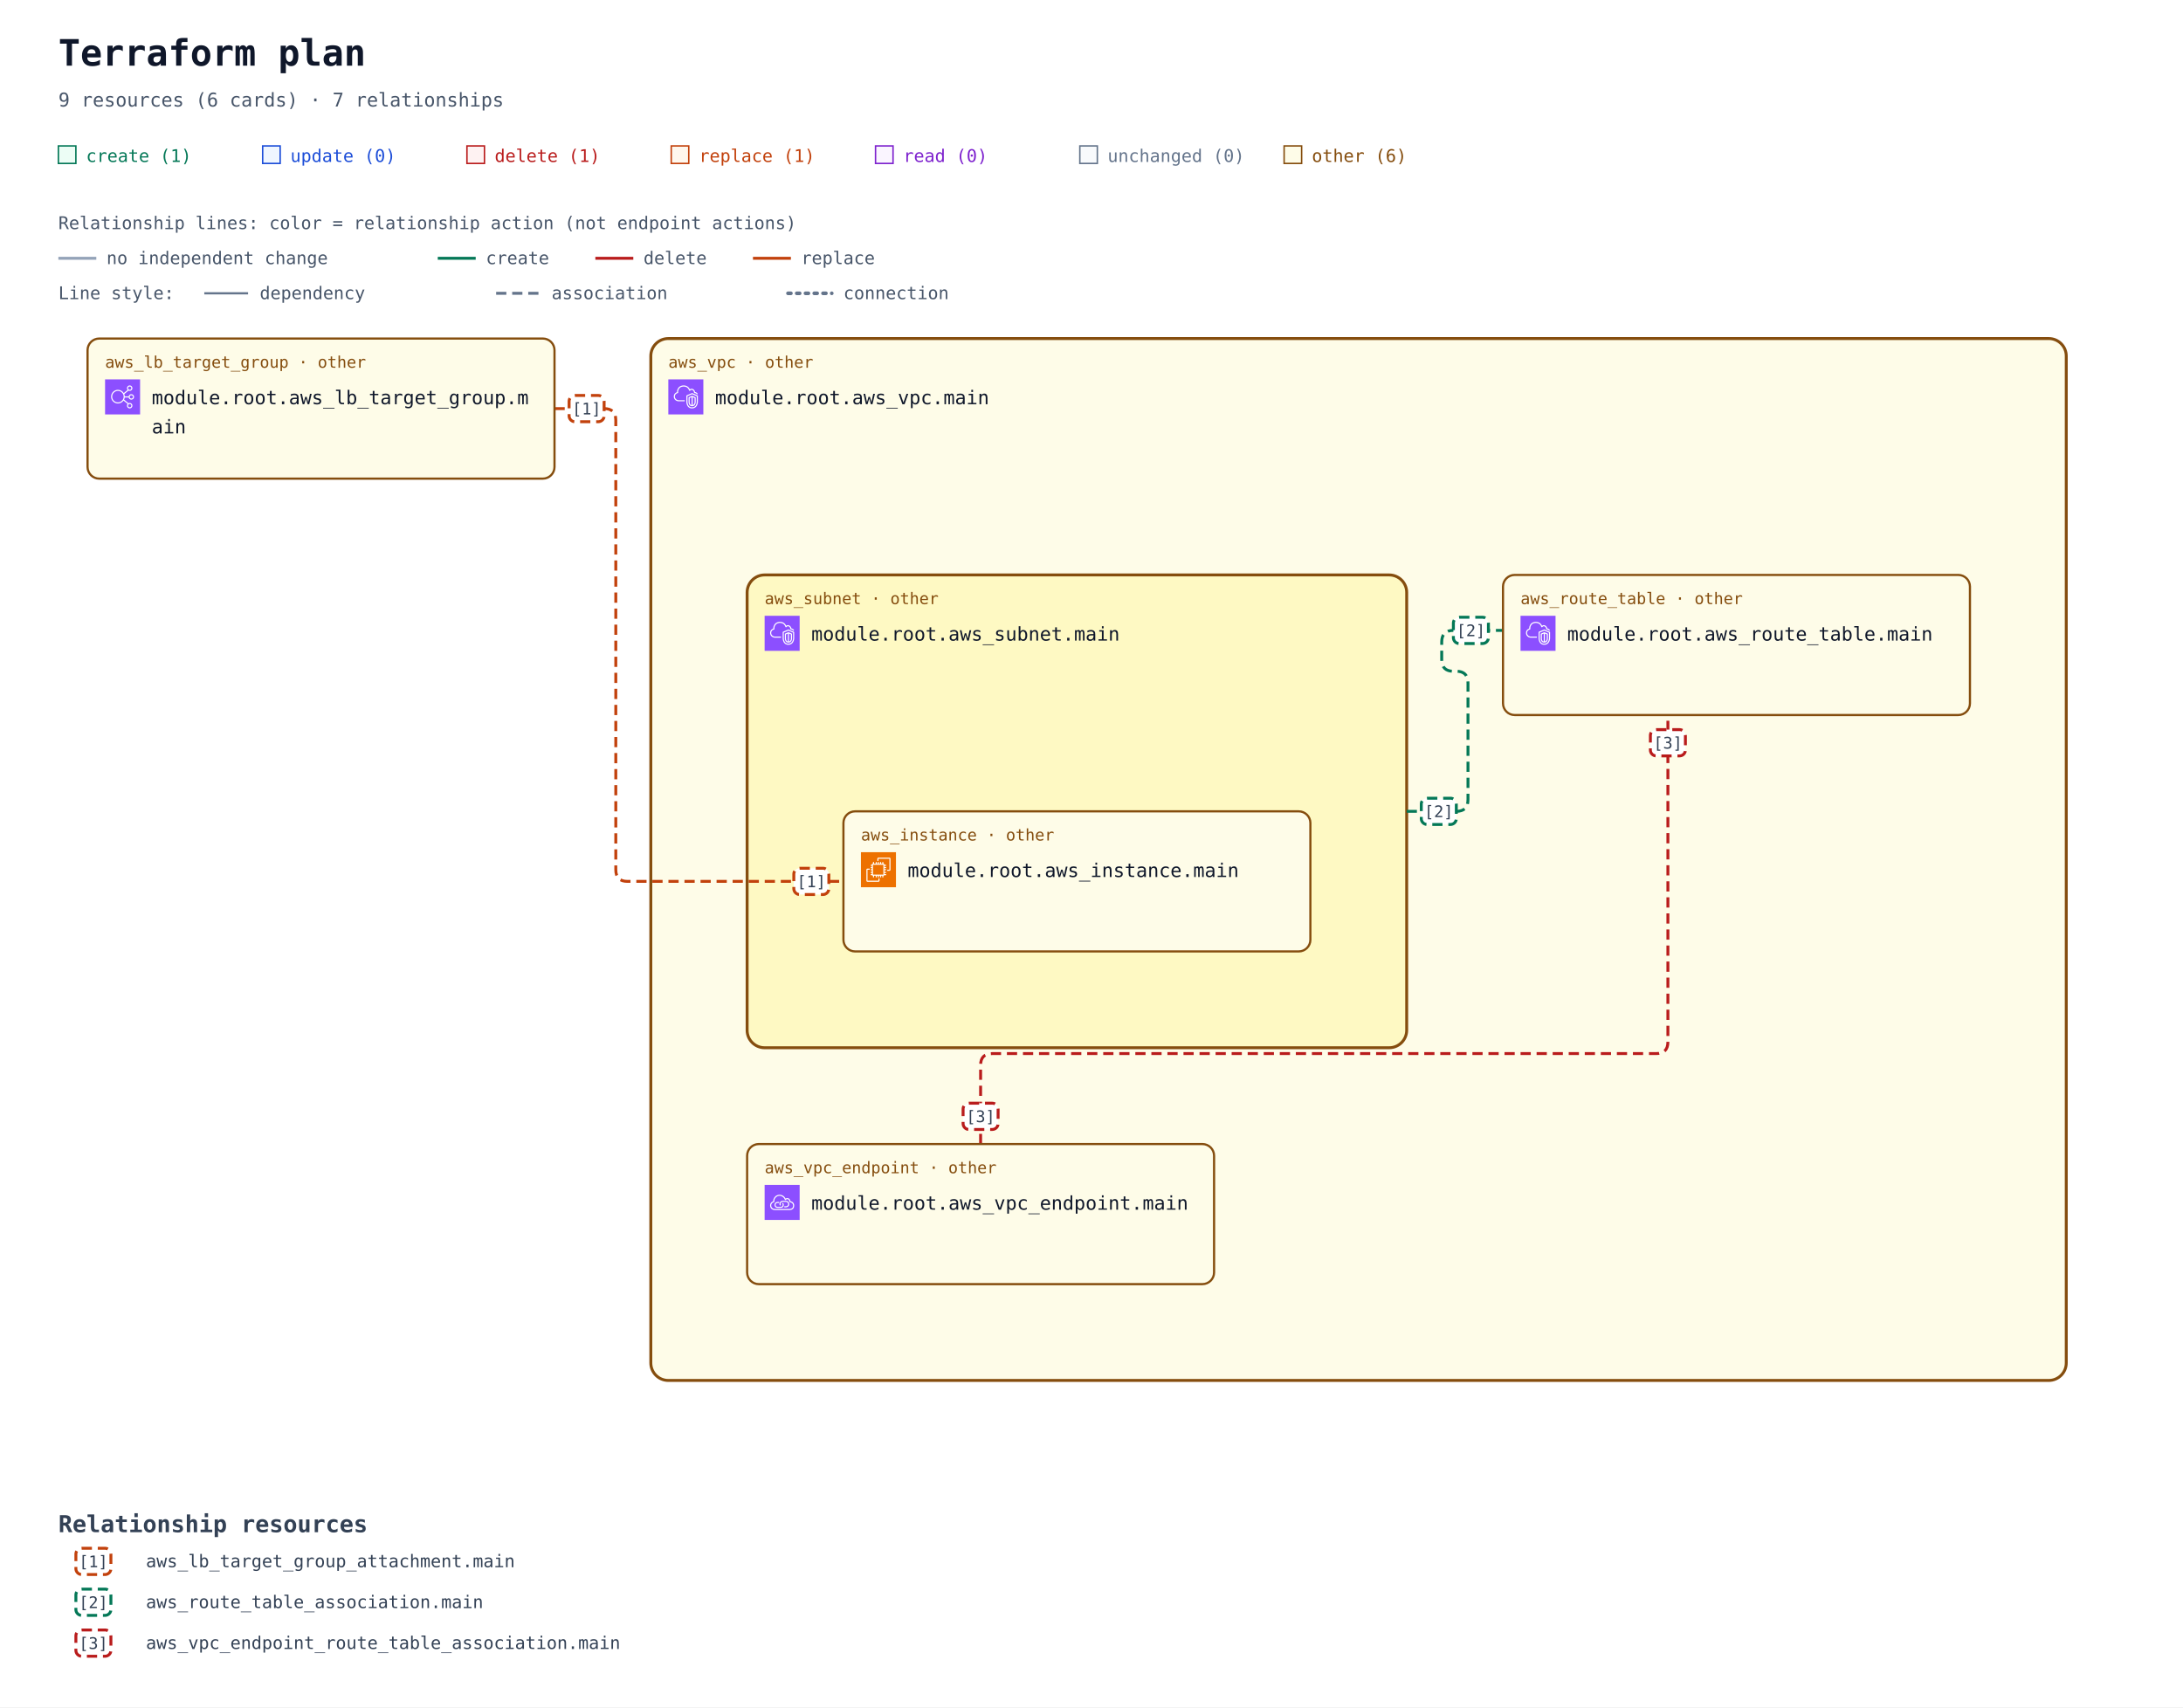
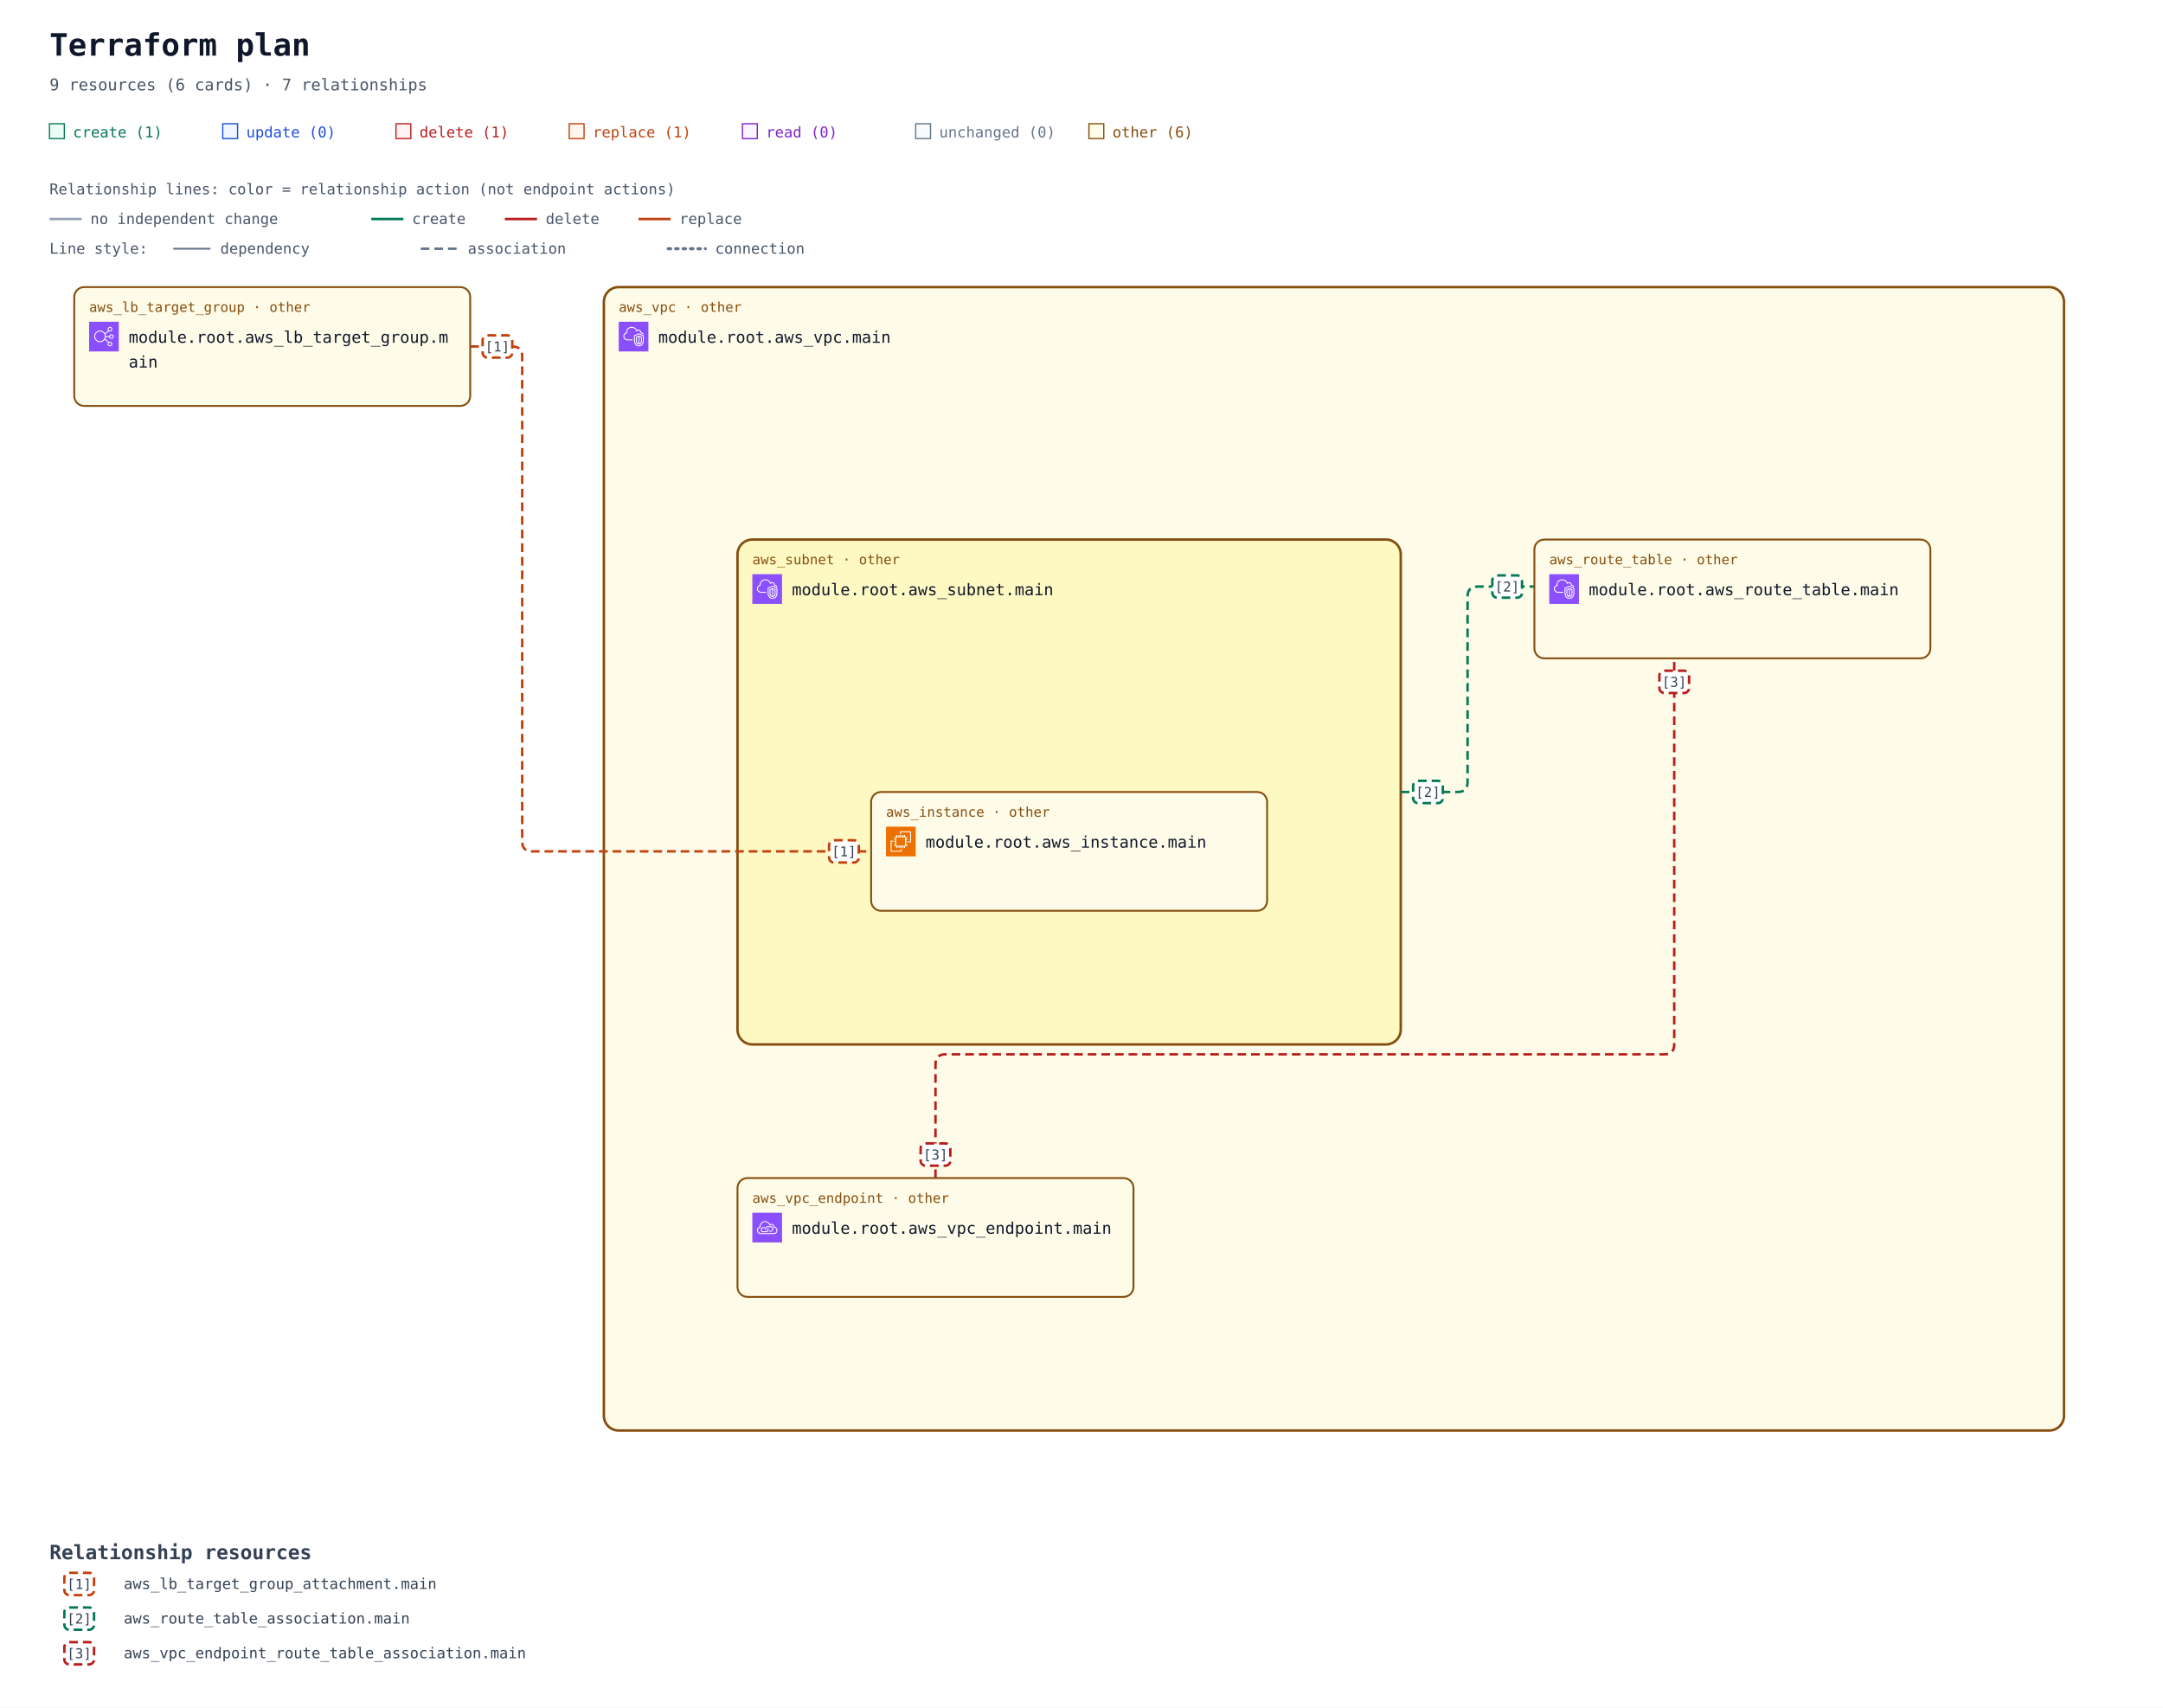
- <svg xmlns="http://www.w3.org/2000/svg" width="1496" height="1170" viewBox="0 0 1496 1170" role="img" aria-labelledby="title description">
+ <svg xmlns="http://www.w3.org/2000/svg" width="1748" height="1380" viewBox="0 0 1748 1380" role="img" aria-labelledby="title description">
  <defs>
    <marker id="arrow" viewBox="0 0 10 10" refX="9" refY="5" markerWidth="7" markerHeight="7" markerUnits="userSpaceOnUse" orient="auto-start-reverse">
      <path d="M 0 0 L 10 5 L 0 10 z" fill="#94a3b8" />
    </marker>
    <marker id="arrow-create" viewBox="0 0 10 10" refX="9" refY="5" markerWidth="7" markerHeight="7" markerUnits="userSpaceOnUse" orient="auto-start-reverse">
      <path d="M 0 0 L 10 5 L 0 10 z" fill="#047857" />
    </marker>
    <marker id="arrow-delete" viewBox="0 0 10 10" refX="9" refY="5" markerWidth="7" markerHeight="7" markerUnits="userSpaceOnUse" orient="auto-start-reverse">
      <path d="M 0 0 L 10 5 L 0 10 z" fill="#b91c1c" />
    </marker>
    <marker id="arrow-replace" viewBox="0 0 10 10" refX="9" refY="5" markerWidth="7" markerHeight="7" markerUnits="userSpaceOnUse" orient="auto-start-reverse">
      <path d="M 0 0 L 10 5 L 0 10 z" fill="#c2410c" />
    </marker>
    <symbol id="planorama-icon-aws-ec2" viewBox="0 0 64 64">
      <g>
        <g id="planorama-icon-aws-ec2-local-49636f6e2d4172636869746563747572652f34382f417263685f416d617a6f6e2d4543325f3438" stroke="none" stroke-width="1" fill="none" fill-rule="evenodd">
          <g id="planorama-icon-aws-ec2-local-49636f6e2d4172636869746563747572652d42472f34382f436f6d70757465" fill="#ED7100">
            <rect id="planorama-icon-aws-ec2-local-52656374616e676c65" x="0" y="0" width="64" height="64" />
          </g>
          <path d="M22,41 L41,41 L41,23 L22,23 L22,41 Z M43,23 L46,23 L46,25 L43,25 L43,27 L46,27 L46,29 L43,29 L43,31 L46,31 L46,33 L43,33 L43,36 L46,36 L46,38 L43,38 L43,40 L46,40 L46,42 L42.863,42 C42.608,42.587 42.023,43 41.344,43 L41,43 L41,46 L39,46 L39,43 L37,43 L37,46 L35,46 L35,43 L33,43 L33,46 L31,46 L31,43 L29,43 L29,46 L27,46 L27,43 L24,43 L24,46 L22,46 L22,43 L21.656,43 C20.977,43 20.392,42.587 20.137,42 L18,42 L18,40 L20,40 L20,38 L18,38 L18,36 L20,36 L20,33 L18,33 L18,31 L20,31 L20,29 L18,29 L18,27 L20,27 L20,25 L18,25 L18,23 L20,23 L20,22.656 C20,21.743 20.743,21 21.656,21 L22,21 L22,18 L24,18 L24,21 L27,21 L27,18 L29,18 L29,21 L31,21 L31,18 L33,18 L33,21 L35,21 L35,18 L37,18 L37,21 L39,21 L39,18 L41,18 L41,21 L41.344,21 C42.257,21 43,21.743 43,22.656 L43,23 Z M32,52 L12,52 L12,32 L16,32 L16,30 L11.843,30 C10.826,30 10,30.827 10,31.843 L10,52.157 C10,53.173 10.826,54 11.843,54 L32.157,54 C33.174,54 34,53.173 34,52.157 L34,48 L32,48 L32,52 Z M54,11.843 L54,32.157 C54,33.173 53.174,34 52.157,34 L48,34 L48,32 L52,32 L52,12 L32,12 L32,16 L30,16 L30,11.843 C30,10.827 30.826,10 31.843,10 L52.157,10 C53.174,10 54,10.827 54,11.843 L54,11.843 Z" id="planorama-icon-aws-ec2-local-416d617a6f6e2d4543325f49636f6e5f34385f5371756964" fill="#FFFFFF" />
        </g>
      </g>
    </symbol>
    <symbol id="planorama-icon-aws-elb" viewBox="0 0 64 64">
      <g>
        <g id="planorama-icon-aws-elb-local-49636f6e2d4172636869746563747572652f34382f417263685f456c61737469632d4c6f61642d42616c616e63696e675f3438" stroke="none" stroke-width="1" fill="none" fill-rule="evenodd">
          <g id="planorama-icon-aws-elb-local-49636f6e2d4172636869746563747572652d42472f34382f4e6574776f726b696e672d436f6e74656e742d44656c6976657279" fill="#8C4FFF">
            <rect id="planorama-icon-aws-elb-local-52656374616e676c65" x="0" y="0" width="64" height="64" />
          </g>
          <path d="M23.5,42 C17.71,42 13,37.29 13,31.5 C13,25.71 17.71,21 23.5,21 C29.29,21 34,25.71 34,31.5 C34,37.29 29.29,42 23.5,42 M48,48 C48,49.654 46.654,51 45,51 C43.346,51 42,49.654 42,48 C42,46.346 43.346,45 45,45 C46.654,45 48,46.346 48,48 M45,13 C46.654,13 48,14.346 48,16 C48,17.654 46.654,19 45,19 C43.346,19 42,17.654 42,16 C42,14.346 43.346,13 45,13 M48,29 C49.654,29 51,30.346 51,32 C51,33.654 49.654,35 48,35 C46.346,35 45,33.654 45,32 C45,30.346 46.346,29 48,29 M35.901,33 L43.102,33 C43.565,35.279 45.586,37 48,37 C50.757,37 53,34.757 53,32 C53,29.243 50.757,27 48,27 C45.586,27 43.565,28.721 43.102,31 L35.975,31 C35.916,29.541 35.614,28.146 35.096,26.856 L42.799,20.467 C43.466,20.797 44.206,21 45,21 C47.757,21 50,18.757 50,16 C50,13.243 47.757,11 45,11 C42.243,11 40,13.243 40,16 C40,17.224 40.459,18.331 41.191,19.201 L34.172,25.024 C31.977,21.42 28.021,19 23.5,19 C16.607,19 11,24.607 11,31.5 C11,38.393 16.607,44 23.5,44 C27.743,44 31.493,41.871 33.754,38.629 L41.191,44.799 C40.459,45.669 40,46.776 40,48 C40,50.757 42.243,53 45,53 C47.757,53 50,50.757 50,48 C50,45.243 47.757,43 45,43 C44.206,43 43.466,43.203 42.799,43.533 L34.77,36.873 C35.344,35.673 35.736,34.373 35.901,33" id="planorama-icon-aws-elb-local-456c61737469632d4c6f61642d42616c616e63696e675f49636f6e5f34385f5371756964" fill="#FFFFFF" />
        </g>
      </g>
    </symbol>
    <symbol id="planorama-icon-aws-endpoint" viewBox="0 0 64 64">
      <g>
        <g id="planorama-icon-aws-endpoint-local-49636f6e2d4172636869746563747572652f34382f417263685f4157532d507269766174654c696e6b5f3438" stroke="none" stroke-width="1" fill="none" fill-rule="evenodd">
          <g id="planorama-icon-aws-endpoint-local-49636f6e2d4172636869746563747572652d42472f34382f4e6574776f726b696e672d436f6e74656e742d44656c6976657279" fill="#8C4FFF">
            <rect id="planorama-icon-aws-endpoint-local-52656374616e676c65" x="0" y="0" width="64" height="64" />
          </g>
          <path d="M33.522,32.737 C34.475,33.796 35,35.13 35,36.495 C35,39.698 32.756,42.021 29.667,42.021 L23.444,42.021 C20.34,42.021 18,39.646 18,36.495 C18,33.358 20.29,31.08 23.444,31.08 L26.555,31.08 L26.555,33.069 L23.444,33.069 C21.416,33.069 20,34.478 20,36.495 C20,38.544 21.448,40.032 23.444,40.032 L29.667,40.032 C31.629,40.032 33,38.578 33,36.495 C33,35.621 32.656,34.757 32.032,34.064 L33.522,32.737 Z M45,35.059 C45,38.795 41.949,41.027 39,41.027 L35.888,41.027 L35.888,39.037 L39,39.037 C40.965,39.037 43,37.549 43,35.059 C43,32.568 40.965,31.08 39,31.08 L32.777,31.08 C30.764,31.08 29,32.887 29,34.948 C29,35.477 29.364,36.101 29.684,36.652 L29.754,36.772 L28.022,37.766 L27.955,37.65 C27.529,36.921 27,36.013 27,34.948 C27,31.828 29.699,29.091 32.777,29.091 L39,29.091 C41.949,29.091 45,31.323 45,35.059 L45,35.059 Z M45.439,44.011 L18.561,44.011 C15.017,44.008 12.202,41.503 12.012,38.185 C12.003,38.033 12,37.877 12,37.717 C12,33.468 15.059,32.034 16.938,31.555 C16.957,31.552 16.974,31.549 16.993,31.544 C17.494,31.431 17.828,30.958 17.763,30.45 C17.716,30.074 17.692,29.687 17.692,29.297 C17.692,25.826 20.19,22.09 23.379,20.792 C28.927,18.533 32.859,21.501 34.292,22.881 C35.455,24.003 36.363,25.438 36.991,27.146 C37.117,27.487 37.418,27.733 37.78,27.788 C38.146,27.84 38.502,27.697 38.725,27.409 C39.624,26.239 41.075,25.748 42.429,26.158 C44.041,26.647 45.043,28.23 45.18,30.501 C45.208,30.952 45.536,31.328 45.981,31.416 C49.974,32.218 52,34.358 52,37.78 C52,43.201 47.889,44.011 45.439,44.011 L45.439,44.011 Z M47.102,29.63 C46.726,26.912 45.233,24.929 43.013,24.256 C41.369,23.756 39.637,24.08 38.281,25.076 C37.602,23.679 36.732,22.464 35.684,21.454 C32.113,18.009 27.23,17.074 22.622,18.951 C18.671,20.56 15.692,25.008 15.692,29.297 C15.692,29.481 15.697,29.664 15.705,29.846 C13.517,30.581 10,32.566 10,37.717 C10,37.916 10.005,38.109 10.016,38.297 C10.265,42.684 13.938,45.996 18.56,46 L45.439,46 C47.447,46 54,45.407 54,37.78 C54,33.625 51.558,30.754 47.102,29.63 L47.102,29.63 Z" id="planorama-icon-aws-endpoint-local-4157532d507269766174654c696e6b5f49636f6e5f34385f5371756964" fill="#FFFFFF" />
        </g>
      </g>
    </symbol>
    <symbol id="planorama-icon-aws-vpc" viewBox="0 0 64 64">
      <g>
        <g id="planorama-icon-aws-vpc-local-49636f6e2d4172636869746563747572652f34382f417263685f416d617a6f6e2d5669727475616c2d507269766174652d436c6f75645f3438" stroke="none" stroke-width="1" fill="none" fill-rule="evenodd">
          <g id="planorama-icon-aws-vpc-local-49636f6e2d4172636869746563747572652d42472f34382f4e6574776f726b696e672d436f6e74656e742d44656c6976657279" fill="#8C4FFF">
            <rect id="planorama-icon-aws-vpc-local-52656374616e676c65" x="0" y="0" width="64" height="64" />
          </g>
          <path d="M48,33.977 L44.499,32.508 L44.499,46.878 C47.906,46.147 47.998,42.181 48,41.995 L48,33.977 Z M42.499,46.923 L42.499,32.508 L39,33.977 L39,42.004 C39.008,42.466 39.183,46.339 42.499,46.923 L42.499,46.923 Z M43.112,30.082 C43.358,29.977 43.638,29.978 43.886,30.081 L49.387,32.39 C49.759,32.546 50,32.909 50,33.312 L50,42.004 C49.978,44.431 48.562,49.004 43.37,49.004 C38.393,49.004 37.026,44.432 37,42.015 L37,33.312 C37,32.909 37.241,32.546 37.613,32.39 L43.112,30.082 Z M52,30.792 L43.492,27.092 L35,30.668 L35,41.025 C34.999,41.09 34.963,46.009 37.807,48.894 C39.187,50.294 41.059,51.004 43.37,51.004 C51.808,51.004 51.996,41.425 52,41.018 L52,30.792 Z M54,30.136 L54,41.025 C53.973,45.173 51.716,53.004 43.37,53.004 C40.498,53.004 38.145,52.09 36.373,50.288 C32.941,46.797 32.996,41.243 33,41.008 L33,30.004 C33,29.602 33.241,29.238 33.612,29.082 L43.111,25.082 C43.363,24.976 43.647,24.978 43.897,25.087 L53.398,29.219 C53.764,29.378 54,29.738 54,30.136 L54,30.136 Z M19,38.004 L30,38.004 L30,40.004 L19,40.004 C14.216,40.004 10.271,36.483 10.02,31.988 C10.002,31.813 10,31.599 10,31.385 C10,26.086 13.654,24.038 15.919,23.278 C15.902,23.063 15.891,22.843 15.891,22.626 C15.891,18.039 18.658,13.701 22.621,12.079 C27.58,10.049 33.235,10.937 36.695,14.285 C37.718,15.282 38.604,16.596 39.343,18.206 C40.299,17.422 41.392,17.004 42.523,17.004 C45.234,17.004 48.281,19.296 48.9,23.062 C51.069,23.344 52.936,24.639 53.896,26.582 L52.104,27.469 C51.34,25.925 49.806,25.004 48,25.004 C47.471,25.004 47.033,24.591 47.002,24.063 C46.807,20.762 44.275,19.004 42.523,19.004 C41.55,19.004 40.582,19.574 39.797,20.608 C39.575,20.899 39.215,21.048 38.852,20.993 C38.49,20.938 38.187,20.691 38.062,20.348 C37.327,18.346 36.398,16.789 35.302,15.72 C32.406,12.917 27.615,12.196 23.379,13.93 C19.775,15.405 17.891,19.421 17.891,22.626 C17.891,23.026 17.947,23.503 17.993,23.886 C18.053,24.386 17.73,24.853 17.24,24.975 C15.283,25.459 12,26.937 12,31.385 C12,31.535 11.998,31.685 12.013,31.836 C12.209,35.312 15.276,38.004 19,38.004 L19,38.004 Z" id="planorama-icon-aws-vpc-local-416d617a6f6e2d5669727475616c2d507269766174652d436c6f75645f49636f6e5f34385f5371756964" fill="#FFFFFF" />
        </g>
      </g>
    </symbol>
  </defs>
  <rect width="100%" height="100%" fill="#ffffff" />
  <g font-family="ui-monospace, SFMono-Regular, Consolas, monospace">
    <text x="40" y="45" font-size="25" font-weight="700" fill="#0f172a">Terraform plan</text>
    <text x="40" y="73" font-size="13" fill="#475569">9 resources (6 cards) · 7 relationships</text>
    <rect x="40" y="100" width="12" height="12" fill="#ecfdf5" stroke="#047857" />
    <text x="59" y="111" font-size="12" fill="#047857">create (1)</text>
    <rect x="180" y="100" width="12" height="12" fill="#eff6ff" stroke="#1d4ed8" />
    <text x="199" y="111" font-size="12" fill="#1d4ed8">update (0)</text>
    <rect x="320" y="100" width="12" height="12" fill="#fef2f2" stroke="#b91c1c" />
    <text x="339" y="111" font-size="12" fill="#b91c1c">delete (1)</text>
    <rect x="460" y="100" width="12" height="12" fill="#fff7ed" stroke="#c2410c" />
    <text x="479" y="111" font-size="12" fill="#c2410c">replace (1)</text>
    <rect x="600" y="100" width="12" height="12" fill="#faf5ff" stroke="#7e22ce" />
    <text x="619" y="111" font-size="12" fill="#7e22ce">read (0)</text>
    <rect x="740" y="100" width="12" height="12" fill="#f8fafc" stroke="#64748b" />
    <text x="759" y="111" font-size="12" fill="#64748b">unchanged (0)</text>
    <rect x="880" y="100" width="12" height="12" fill="#fefce8" stroke="#854d0e" />
    <text x="899" y="111" font-size="12" fill="#854d0e">other (6)</text>
    <g id="relationship-legend" font-size="12" fill="#475569">
      <text x="40" y="157">Relationship lines: color = relationship action (not endpoint actions)</text>
      <path d="M 40 177 H 66" stroke="#94a3b8" stroke-width="2" />
      <text x="73" y="181">no independent change</text>
      <path d="M 300 177 H 326" stroke="#047857" stroke-width="2" />
      <text x="333" y="181">create</text>
      <path d="M 408 177 H 434" stroke="#b91c1c" stroke-width="2" />
      <text x="441" y="181">delete</text>
      <path d="M 516 177 H 542" stroke="#c2410c" stroke-width="2" />
      <text x="549" y="181">replace</text>
      <text x="40" y="205">Line style:</text>
      <path d="M 140 201 H 170" stroke="#64748b" stroke-width="1.5" />
      <text x="178" y="205">dependency</text>
      <path d="M 340 201 H 370" stroke="#64748b" stroke-width="2" stroke-dasharray="7 4" />
      <text x="378" y="205">association</text>
      <path d="M 540 201 H 570" stroke="#64748b" stroke-width="2.5" stroke-dasharray="2 4" stroke-linecap="round" />
      <text x="578" y="205">connection</text>
    </g>
    <g transform="translate(0 72)">
      <g data-container="resource-6177735f7670632e6d61696e-current">
-         <rect x="446" y="160" width="970" height="714" rx="12" fill="#fefce8" stroke="#854d0e" stroke-width="2" data-mode="managed" />
+         <rect x="488" y="160" width="1180" height="924" rx="12" fill="#fefce8" stroke="#854d0e" stroke-width="2" data-mode="managed" />
      </g>
      <g data-container="resource-6177735f7375626e65742e6d61696e-current">
-         <rect x="512" y="322" width="452" height="324" rx="12" fill="#fef9c3" stroke="#854d0e" stroke-width="2" data-mode="managed" />
+         <rect x="596" y="364" width="536" height="408" rx="12" fill="#fef9c3" stroke="#854d0e" stroke-width="2" data-mode="managed" />
      </g>
-       <path d="M 380 208 L 414 208 Q 422 208 422 216 L 422 524 Q 422 532 430 532 L 578 532 " data-edge-kind="association" data-directionality="undirected" data-source="resource-6177735f6c625f7461726765745f67726f75702e6d61696e-current" data-target="resource-6177735f696e7374616e63652e6d61696e-current" fill="none" stroke="#c2410c" stroke-width="2" stroke-dasharray="7 4" stroke-linejoin="round" />
+       <path d="M 380 208 L 414 208 Q 422 208 422 216 L 422 608 Q 422 616 430 616 L 704 616 " data-edge-kind="association" data-directionality="undirected" data-source="resource-6177735f6c625f7461726765745f67726f75702e6d61696e-current" data-target="resource-6177735f696e7374616e63652e6d61696e-current" fill="none" stroke="#c2410c" stroke-width="2" stroke-dasharray="7 4" stroke-linejoin="round" />
      <g data-edge-kind="containment" data-source="resource-6177735f7375626e65742e6d61696e-current" data-target="resource-6177735f696e7374616e63652e6d61696e-current" />
-       <path d="M 964 484 L 998 484 Q 1006 484 1006 476 L 1006 396 Q 1006 388 998 388 L 996 388 Q 988 388 988 380 L 988 368 Q 988 360 996 360 L 1030 360 " data-edge-kind="association" data-directionality="undirected" data-source="resource-6177735f7375626e65742e6d61696e-current" data-target="resource-6177735f726f7574655f7461626c652e6d61696e-current" fill="none" stroke="#047857" stroke-width="2" stroke-dasharray="7 4" stroke-linejoin="round" />
+       <path d="M 1132 568 L 1178 568 Q 1186 568 1186 560 L 1186 410 Q 1186 402 1194 402 L 1240 402 " data-edge-kind="association" data-directionality="undirected" data-source="resource-6177735f7375626e65742e6d61696e-current" data-target="resource-6177735f726f7574655f7461626c652e6d61696e-current" fill="none" stroke="#047857" stroke-width="2" stroke-dasharray="7 4" stroke-linejoin="round" />
      <g data-edge-kind="containment" data-source="resource-6177735f7670632e6d61696e-current" data-target="resource-6177735f726f7574655f7461626c652e6d61696e-current" />
      <g data-edge-kind="containment" data-source="resource-6177735f7670632e6d61696e-current" data-target="resource-6177735f7375626e65742e6d61696e-current" />
      <g data-edge-kind="containment" data-source="resource-6177735f7670632e6d61696e-current" data-target="resource-6177735f7670635f656e64706f696e742e6d61696e-current" />
-       <path d="M 672 712 L 672 658 Q 672 650 680 650 L 1135 650 Q 1143 650 1143 642 L 1143 418 " data-edge-kind="association" data-directionality="undirected" data-source="resource-6177735f7670635f656e64706f696e742e6d61696e-current" data-target="resource-6177735f726f7574655f7461626c652e6d61696e-current" fill="none" stroke="#b91c1c" stroke-width="2" stroke-dasharray="7 4" stroke-linejoin="round" />
+       <path d="M 756 880 L 756 788 Q 756 780 764 780 L 1345 780 Q 1353 780 1353 772 L 1353 460 " data-edge-kind="association" data-directionality="undirected" data-source="resource-6177735f7670635f656e64706f696e742e6d61696e-current" data-target="resource-6177735f726f7574655f7461626c652e6d61696e-current" fill="none" stroke="#b91c1c" stroke-width="2" stroke-dasharray="7 4" stroke-linejoin="round" />
      <g id="resource-6177735f696e7374616e63652e6d61696e-current" data-architecture-id="terraform:6177735f696e7374616e63652e6d61696e-current" data-qualified-address="module.root.aws_instance.main" data-terraform-address="aws_instance.main">
-         <rect x="578" y="484" width="320" height="96" rx="8" fill="#fefce8" stroke="#854d0e" stroke-width="1.5" data-mode="managed" />
-         <text x="590" y="504" font-size="11" fill="#854d0e">aws_instance · other</text>
-         <use href="#planorama-icon-aws-ec2" x="590" y="512" width="24" height="24" aria-hidden="true" />
-         <text x="622" y="529" font-size="13" fill="#0f172a">module.root.aws_instance.main</text>
-         <text x="590" y="568" font-size="10" fill="#64748b" />
+         <rect x="704" y="568" width="320" height="96" rx="8" fill="#fefce8" stroke="#854d0e" stroke-width="1.5" data-mode="managed" />
+         <text x="716" y="588" font-size="11" fill="#854d0e">aws_instance · other</text>
+         <use href="#planorama-icon-aws-ec2" x="716" y="596" width="24" height="24" aria-hidden="true" />
+         <text x="748" y="613" font-size="13" fill="#0f172a">module.root.aws_instance.main</text>
+         <text x="716" y="652" font-size="10" fill="#64748b" />
      </g>
      <g id="resource-6177735f6c625f7461726765745f67726f75702e6d61696e-current" data-architecture-id="terraform:6177735f6c625f7461726765745f67726f75702e6d61696e-current" data-qualified-address="module.root.aws_lb_target_group.main" data-terraform-address="aws_lb_target_group.main">
        <rect x="60" y="160" width="320" height="96" rx="8" fill="#fefce8" stroke="#854d0e" stroke-width="1.5" data-mode="managed" />
        <text x="72" y="180" font-size="11" fill="#854d0e">aws_lb_target_group · other</text>
        <use href="#planorama-icon-aws-elb" x="72" y="188" width="24" height="24" aria-hidden="true" />
        <text x="104" y="205" font-size="13" fill="#0f172a">module.root.aws_lb_target_group.m</text>
        <text x="104" y="225" font-size="13" fill="#0f172a">ain</text>
        <text x="72" y="244" font-size="10" fill="#64748b" data-role="controller" />
      </g>
      <g id="resource-6177735f726f7574655f7461626c652e6d61696e-current" data-architecture-id="terraform:6177735f726f7574655f7461626c652e6d61696e-current" data-qualified-address="module.root.aws_route_table.main" data-terraform-address="aws_route_table.main">
-         <rect x="1030" y="322" width="320" height="96" rx="8" fill="#fefce8" stroke="#854d0e" stroke-width="1.5" data-mode="managed" />
-         <text x="1042" y="342" font-size="11" fill="#854d0e">aws_route_table · other</text>
-         <use href="#planorama-icon-aws-vpc" x="1042" y="350" width="24" height="24" aria-hidden="true" />
-         <text x="1074" y="367" font-size="13" fill="#0f172a">module.root.aws_route_table.main</text>
-         <text x="1042" y="406" font-size="10" fill="#64748b" />
+         <rect x="1240" y="364" width="320" height="96" rx="8" fill="#fefce8" stroke="#854d0e" stroke-width="1.5" data-mode="managed" />
+         <text x="1252" y="384" font-size="11" fill="#854d0e">aws_route_table · other</text>
+         <use href="#planorama-icon-aws-vpc" x="1252" y="392" width="24" height="24" aria-hidden="true" />
+         <text x="1284" y="409" font-size="13" fill="#0f172a">module.root.aws_route_table.main</text>
+         <text x="1252" y="448" font-size="10" fill="#64748b" />
      </g>
      <g id="resource-6177735f7375626e65742e6d61696e-current" data-architecture-id="terraform:6177735f7375626e65742e6d61696e-current" data-qualified-address="module.root.aws_subnet.main" data-terraform-address="aws_subnet.main">
-         <text x="524" y="342" font-size="11" fill="#854d0e">aws_subnet · other</text>
-         <use href="#planorama-icon-aws-vpc" x="524" y="350" width="24" height="24" aria-hidden="true" />
-         <text x="556" y="367" font-size="13" fill="#0f172a">module.root.aws_subnet.main</text>
-         <text x="524" y="406" font-size="10" fill="#64748b" />
+         <text x="608" y="384" font-size="11" fill="#854d0e">aws_subnet · other</text>
+         <use href="#planorama-icon-aws-vpc" x="608" y="392" width="24" height="24" aria-hidden="true" />
+         <text x="640" y="409" font-size="13" fill="#0f172a">module.root.aws_subnet.main</text>
+         <text x="608" y="448" font-size="10" fill="#64748b" />
      </g>
      <g id="resource-6177735f7670632e6d61696e-current" data-architecture-id="terraform:6177735f7670632e6d61696e-current" data-qualified-address="module.root.aws_vpc.main" data-terraform-address="aws_vpc.main">
-         <text x="458" y="180" font-size="11" fill="#854d0e">aws_vpc · other</text>
-         <use href="#planorama-icon-aws-vpc" x="458" y="188" width="24" height="24" aria-hidden="true" />
-         <text x="490" y="205" font-size="13" fill="#0f172a">module.root.aws_vpc.main</text>
-         <text x="458" y="244" font-size="10" fill="#64748b" />
+         <text x="500" y="180" font-size="11" fill="#854d0e">aws_vpc · other</text>
+         <use href="#planorama-icon-aws-vpc" x="500" y="188" width="24" height="24" aria-hidden="true" />
+         <text x="532" y="205" font-size="13" fill="#0f172a">module.root.aws_vpc.main</text>
+         <text x="500" y="244" font-size="10" fill="#64748b" />
      </g>
      <g id="resource-6177735f7670635f656e64706f696e742e6d61696e-current" data-architecture-id="terraform:6177735f7670635f656e64706f696e742e6d61696e-current" data-qualified-address="module.root.aws_vpc_endpoint.main" data-terraform-address="aws_vpc_endpoint.main">
-         <rect x="512" y="712" width="320" height="96" rx="8" fill="#fefce8" stroke="#854d0e" stroke-width="1.5" data-mode="managed" />
-         <text x="524" y="732" font-size="11" fill="#854d0e">aws_vpc_endpoint · other</text>
-         <use href="#planorama-icon-aws-endpoint" x="524" y="740" width="24" height="24" aria-hidden="true" />
-         <text x="556" y="757" font-size="13" fill="#0f172a">module.root.aws_vpc_endpoint.main</text>
-         <text x="524" y="796" font-size="10" fill="#64748b" />
+         <rect x="596" y="880" width="320" height="96" rx="8" fill="#fefce8" stroke="#854d0e" stroke-width="1.5" data-mode="managed" />
+         <text x="608" y="900" font-size="11" fill="#854d0e">aws_vpc_endpoint · other</text>
+         <use href="#planorama-icon-aws-endpoint" x="608" y="908" width="24" height="24" aria-hidden="true" />
+         <text x="640" y="925" font-size="13" fill="#0f172a">module.root.aws_vpc_endpoint.main</text>
+         <text x="608" y="964" font-size="10" fill="#64748b" />
      </g>
      <g data-relationship-marker="1">
-         <rect x="544" y="523" width="24" height="18" rx="4" fill="#ffffff" stroke="#c2410c" stroke-width="2" stroke-dasharray="7 4" />
-         <text x="556" y="536" text-anchor="middle" font-size="11" fill="#334155">[1]</text>
+         <rect x="670" y="607" width="24" height="18" rx="4" fill="#ffffff" stroke="#c2410c" stroke-width="2" stroke-dasharray="7 4" />
+         <text x="682" y="620" text-anchor="middle" font-size="11" fill="#334155">[1]</text>
      </g>
      <g data-relationship-marker="1">
        <rect x="390" y="199" width="24" height="18" rx="4" fill="#ffffff" stroke="#c2410c" stroke-width="2" stroke-dasharray="7 4" />
        <text x="402" y="212" text-anchor="middle" font-size="11" fill="#334155">[1]</text>
      </g>
      <g data-relationship-marker="2">
-         <rect x="996" y="351" width="24" height="18" rx="4" fill="#ffffff" stroke="#047857" stroke-width="2" stroke-dasharray="7 4" />
-         <text x="1008" y="364" text-anchor="middle" font-size="11" fill="#334155">[2]</text>
+         <rect x="1206" y="393" width="24" height="18" rx="4" fill="#ffffff" stroke="#047857" stroke-width="2" stroke-dasharray="7 4" />
+         <text x="1218" y="406" text-anchor="middle" font-size="11" fill="#334155">[2]</text>
      </g>
      <g data-relationship-marker="2">
-         <rect x="974" y="475" width="24" height="18" rx="4" fill="#ffffff" stroke="#047857" stroke-width="2" stroke-dasharray="7 4" />
-         <text x="986" y="488" text-anchor="middle" font-size="11" fill="#334155">[2]</text>
+         <rect x="1142" y="559" width="24" height="18" rx="4" fill="#ffffff" stroke="#047857" stroke-width="2" stroke-dasharray="7 4" />
+         <text x="1154" y="572" text-anchor="middle" font-size="11" fill="#334155">[2]</text>
      </g>
      <g data-relationship-marker="3">
-         <rect x="1131" y="428" width="24" height="18" rx="4" fill="#ffffff" stroke="#b91c1c" stroke-width="2" stroke-dasharray="7 4" />
-         <text x="1143" y="441" text-anchor="middle" font-size="11" fill="#334155">[3]</text>
+         <rect x="1341" y="470" width="24" height="18" rx="4" fill="#ffffff" stroke="#b91c1c" stroke-width="2" stroke-dasharray="7 4" />
+         <text x="1353" y="483" text-anchor="middle" font-size="11" fill="#334155">[3]</text>
      </g>
      <g data-relationship-marker="3">
-         <rect x="660" y="684" width="24" height="18" rx="4" fill="#ffffff" stroke="#b91c1c" stroke-width="2" stroke-dasharray="7 4" />
-         <text x="672" y="697" text-anchor="middle" font-size="11" fill="#334155">[3]</text>
+         <rect x="744" y="852" width="24" height="18" rx="4" fill="#ffffff" stroke="#b91c1c" stroke-width="2" stroke-dasharray="7 4" />
+         <text x="756" y="865" text-anchor="middle" font-size="11" fill="#334155">[3]</text>
      </g>
      <g data-relationship-index="true">
-         <text x="40" y="978" font-size="16" font-weight="700" fill="#334155">Relationship resources</text>
+         <text x="40" y="1188" font-size="16" font-weight="700" fill="#334155">Relationship resources</text>
        <g data-relationship-entry="1">
-           <rect x="52" y="989" width="24" height="18" rx="4" fill="#ffffff" stroke="#c2410c" stroke-width="2" stroke-dasharray="7 4" />
-           <text x="64" y="1002" text-anchor="middle" font-size="11" fill="#334155">[1]</text>
+           <rect x="52" y="1199" width="24" height="18" rx="4" fill="#ffffff" stroke="#c2410c" stroke-width="2" stroke-dasharray="7 4" />
+           <text x="64" y="1212" text-anchor="middle" font-size="11" fill="#334155">[1]</text>
          <text data-source-address="aws_lb_target_group_attachment.main" font-size="12" fill="#334155">
-             <tspan x="100" y="1002" xml:space="preserve">aws_lb_target_group_attachment.main</tspan>
+             <tspan x="100" y="1212" xml:space="preserve">aws_lb_target_group_attachment.main</tspan>
          </text>
        </g>
        <g data-relationship-entry="2">
-           <rect x="52" y="1017" width="24" height="18" rx="4" fill="#ffffff" stroke="#047857" stroke-width="2" stroke-dasharray="7 4" />
-           <text x="64" y="1030" text-anchor="middle" font-size="11" fill="#334155">[2]</text>
+           <rect x="52" y="1227" width="24" height="18" rx="4" fill="#ffffff" stroke="#047857" stroke-width="2" stroke-dasharray="7 4" />
+           <text x="64" y="1240" text-anchor="middle" font-size="11" fill="#334155">[2]</text>
          <text data-source-address="aws_route_table_association.main" font-size="12" fill="#334155">
-             <tspan x="100" y="1030" xml:space="preserve">aws_route_table_association.main</tspan>
+             <tspan x="100" y="1240" xml:space="preserve">aws_route_table_association.main</tspan>
          </text>
        </g>
        <g data-relationship-entry="3">
-           <rect x="52" y="1045" width="24" height="18" rx="4" fill="#ffffff" stroke="#b91c1c" stroke-width="2" stroke-dasharray="7 4" />
-           <text x="64" y="1058" text-anchor="middle" font-size="11" fill="#334155">[3]</text>
+           <rect x="52" y="1255" width="24" height="18" rx="4" fill="#ffffff" stroke="#b91c1c" stroke-width="2" stroke-dasharray="7 4" />
+           <text x="64" y="1268" text-anchor="middle" font-size="11" fill="#334155">[3]</text>
          <text data-source-address="aws_vpc_endpoint_route_table_association.main" font-size="12" fill="#334155">
-             <tspan x="100" y="1058" xml:space="preserve">aws_vpc_endpoint_route_table_association.main</tspan>
+             <tspan x="100" y="1268" xml:space="preserve">aws_vpc_endpoint_route_table_association.main</tspan>
          </text>
        </g>
      </g>
    </g>
  </g>
</svg>
